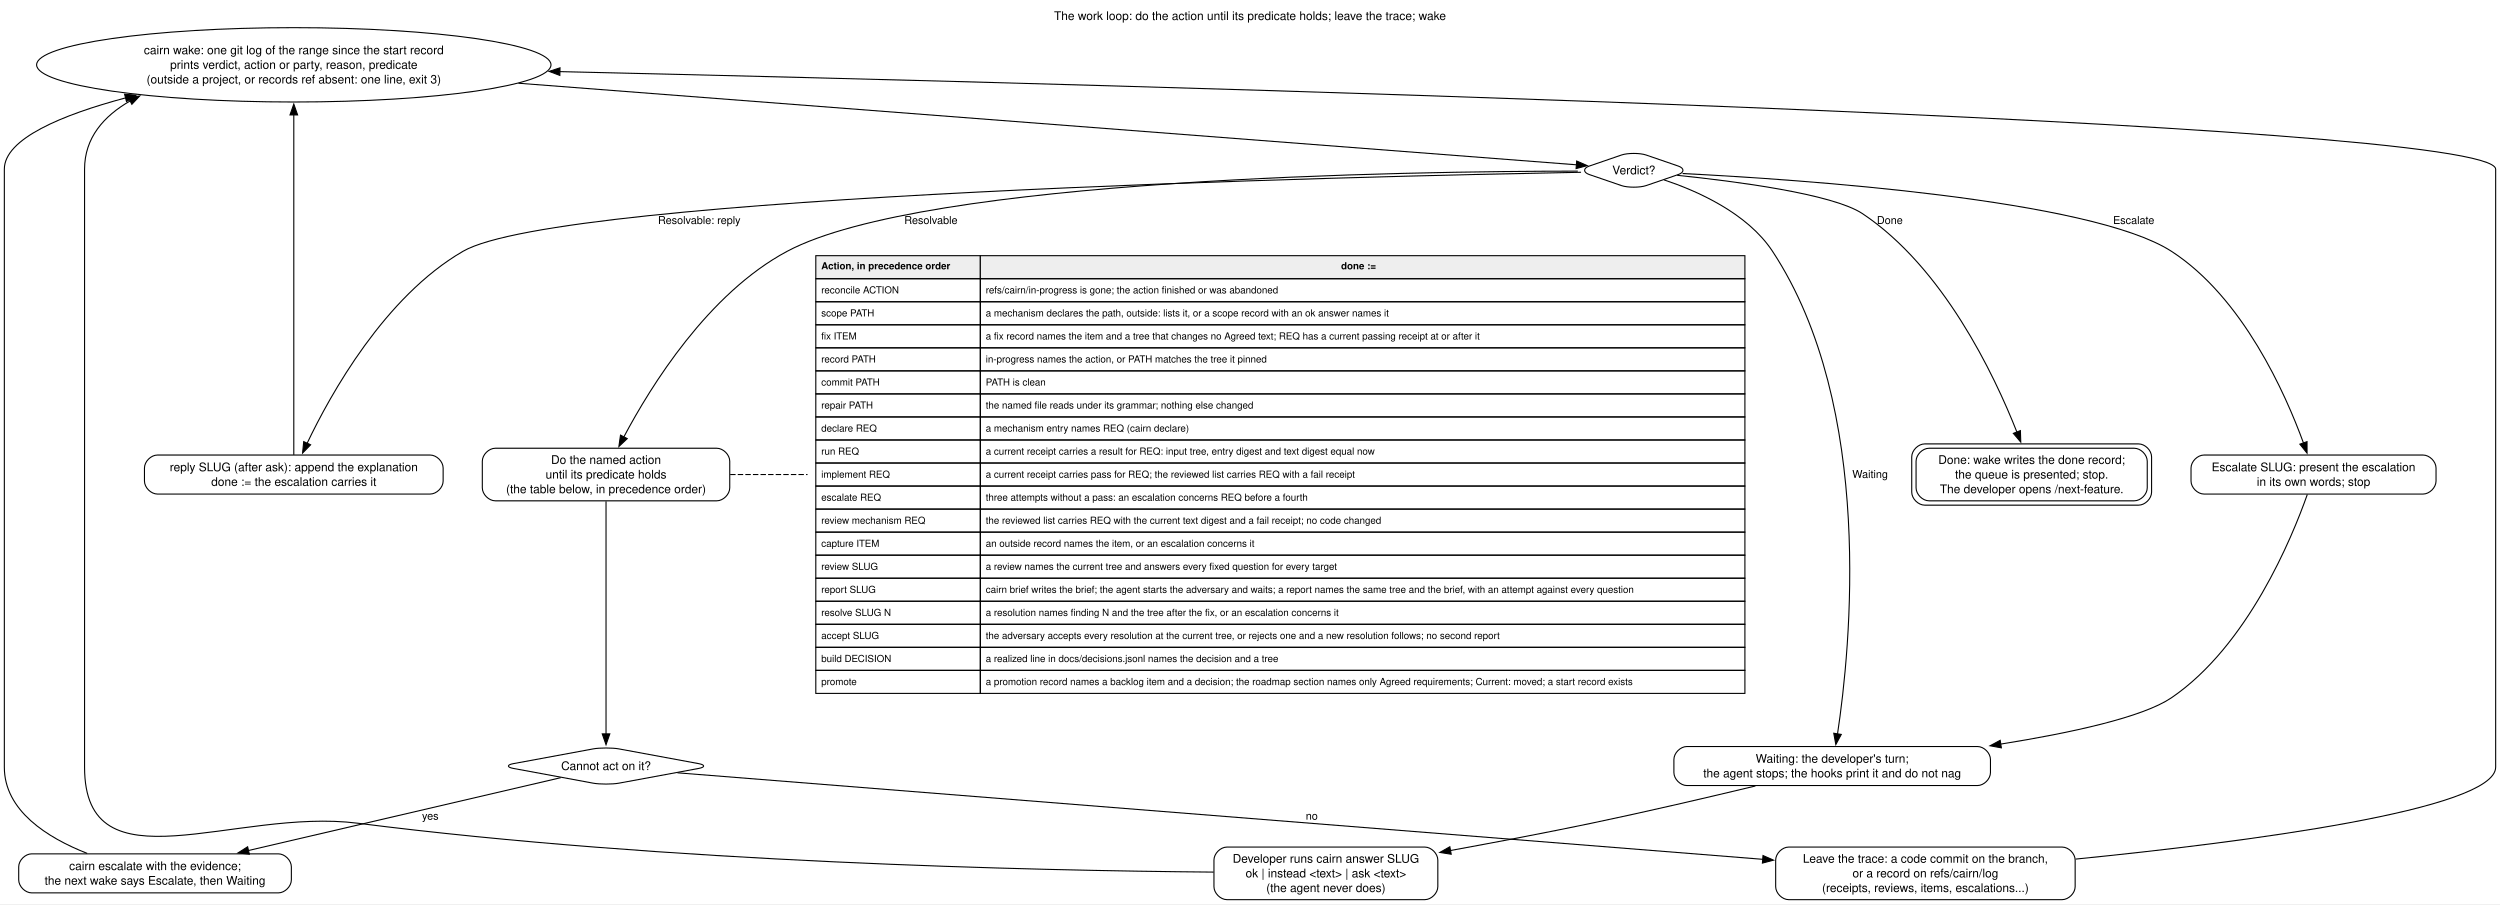
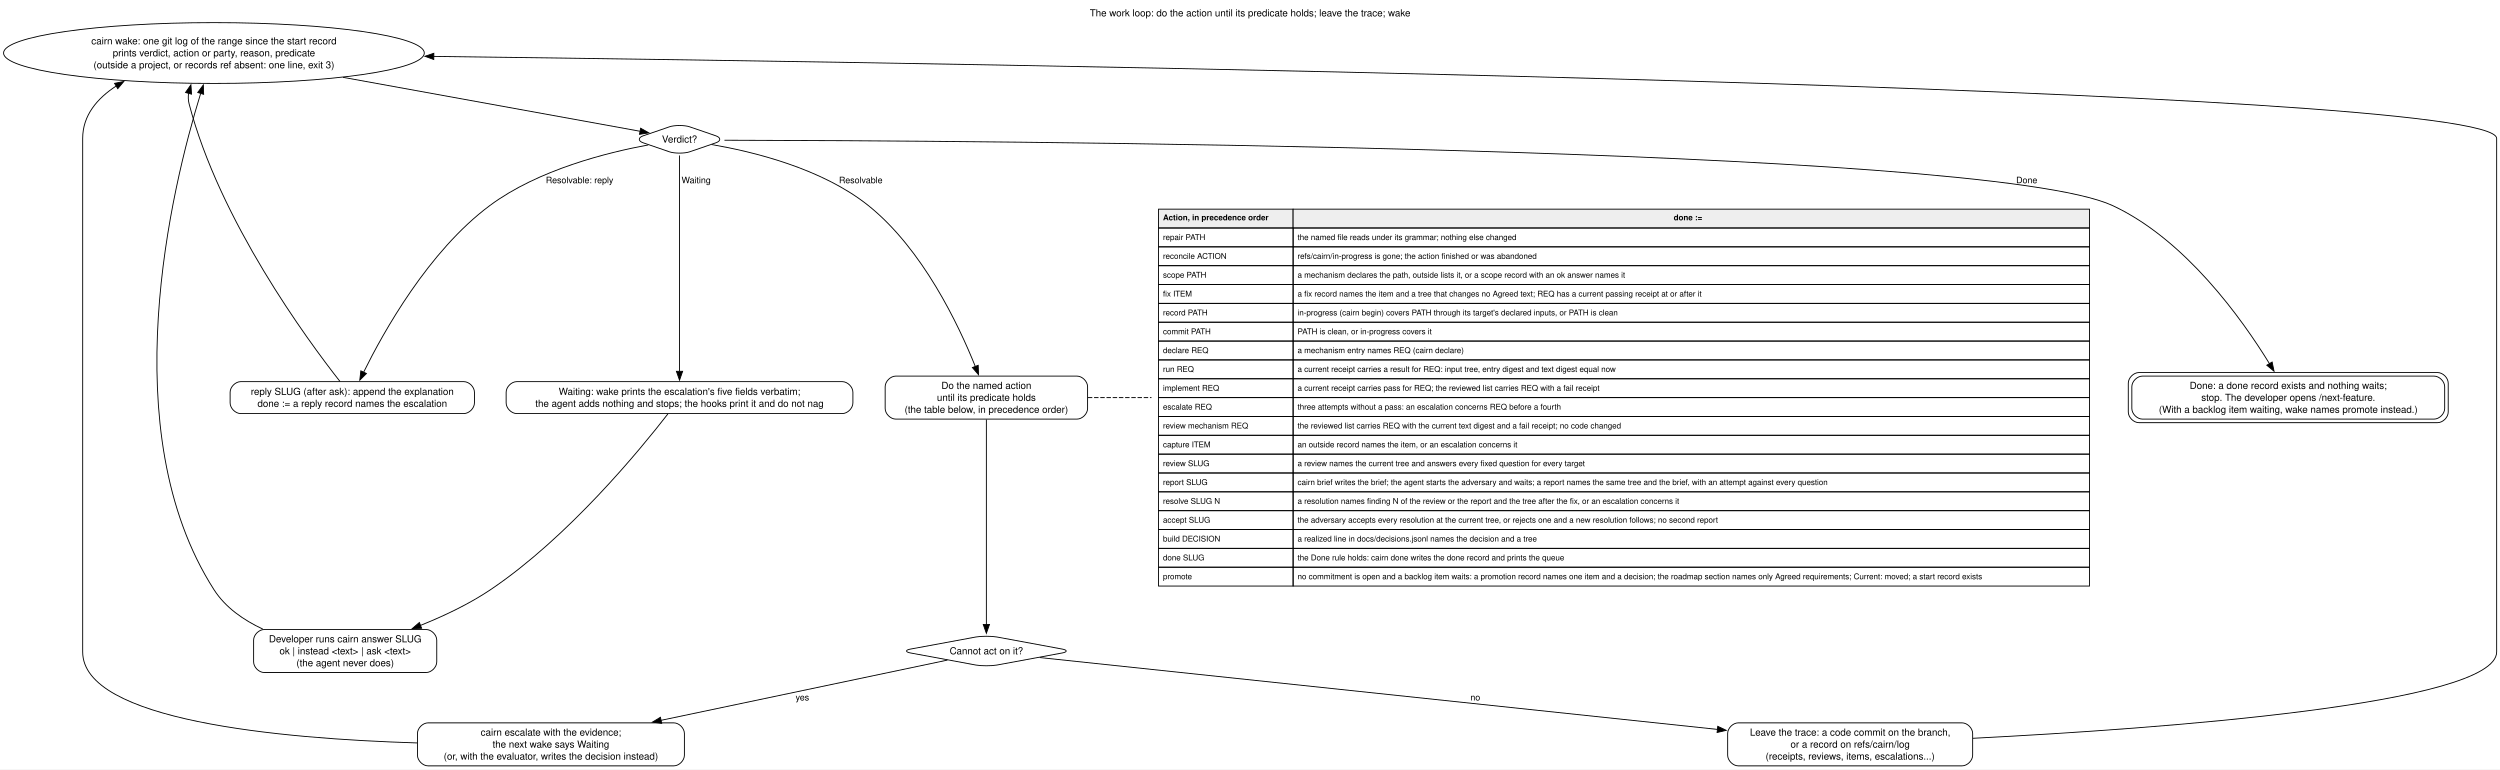
- <svg xmlns="http://www.w3.org/2000/svg" width="2306pt" height="834pt" viewBox="0.00 0.00 2306.00 834.00">
-   <g id="graph0" class="graph" transform="scale(1 1) rotate(0) translate(4 829.84)">
-     <polygon fill="white" stroke="none" points="-4,4 -4,-829.84 2302,-829.84 2302,4 -4,4" />
-     <text xml:space="preserve" text-anchor="middle" x="1149" y="-811.39" font-family="Helvetica,sans-Serif" font-size="11.00">The work loop: do the action until its predicate holds; leave the trace; wake</text>
+ <svg xmlns="http://www.w3.org/2000/svg" width="2819pt" height="868pt" viewBox="0.00 0.00 2819.00 868.00">
+   <g id="graph0" class="graph" transform="scale(1 1) rotate(0) translate(4 863.59)">
+     <polygon fill="white" stroke="none" points="-4,4 -4,-863.59 2815.23,-863.59 2815.23,4 -4,4" />
+     <text xml:space="preserve" text-anchor="middle" x="1405.62" y="-845.14" font-family="Helvetica,sans-Serif" font-size="11.00">The work loop: do the action until its predicate holds; leave the trace; wake</text>
    <g id="node1" class="node">
-       <ellipse fill="none" stroke="black" cx="267" cy="-770.04" rx="237.23" ry="34.29" />
-       <text xml:space="preserve" text-anchor="middle" x="267" y="-779.84" font-family="Helvetica,sans-Serif" font-size="11.00">cairn wake: one git log of the range since the start record</text>
-       <text xml:space="preserve" text-anchor="middle" x="267" y="-766.34" font-family="Helvetica,sans-Serif" font-size="11.00">prints verdict, action or party, reason, predicate</text>
-       <text xml:space="preserve" text-anchor="middle" x="267" y="-752.84" font-family="Helvetica,sans-Serif" font-size="11.00">(outside a project, or records ref absent: one line, exit 3)</text>
+       <ellipse fill="none" stroke="black" cx="237.23" cy="-803.79" rx="237.23" ry="34.29" />
+       <text xml:space="preserve" text-anchor="middle" x="237.23" y="-813.59" font-family="Helvetica,sans-Serif" font-size="11.00">cairn wake: one git log of the range since the start record</text>
+       <text xml:space="preserve" text-anchor="middle" x="237.23" y="-800.09" font-family="Helvetica,sans-Serif" font-size="11.00">prints verdict, action or party, reason, predicate</text>
+       <text xml:space="preserve" text-anchor="middle" x="237.23" y="-786.59" font-family="Helvetica,sans-Serif" font-size="11.00">(outside a project, or records ref absent: one line, exit 3)</text>
    </g>
    <g id="node2" class="node">
-       <path fill="none" stroke="black" d="M1491.65,-686.86C1491.65,-686.86 1461.9,-676.64 1461.9,-676.64 1456.22,-674.7 1456.22,-670.8 1461.9,-668.86 1461.9,-668.86 1491.65,-658.64 1491.65,-658.64 1497.32,-656.7 1508.68,-656.7 1514.35,-658.64 1514.35,-658.64 1544.1,-668.86 1544.1,-668.86 1549.78,-670.8 1549.78,-674.7 1544.1,-676.64 1544.1,-676.64 1514.35,-686.86 1514.35,-686.86 1508.68,-688.8 1497.32,-688.8 1491.65,-686.86" />
-       <text xml:space="preserve" text-anchor="middle" x="1503" y="-669.05" font-family="Helvetica,sans-Serif" font-size="11.00">Verdict?</text>
+       <path fill="none" stroke="black" d="M750.88,-720.61C750.88,-720.61 721.13,-710.39 721.13,-710.39 715.45,-708.45 715.45,-704.55 721.13,-702.61 721.13,-702.61 750.88,-692.39 750.88,-692.39 756.56,-690.45 767.91,-690.45 773.58,-692.39 773.58,-692.39 803.34,-702.61 803.34,-702.61 809.01,-704.55 809.01,-708.45 803.34,-710.39 803.34,-710.39 773.58,-720.61 773.58,-720.61 767.91,-722.55 756.56,-722.55 750.88,-720.61" />
+       <text xml:space="preserve" text-anchor="middle" x="762.23" y="-702.8" font-family="Helvetica,sans-Serif" font-size="11.00">Verdict?</text>
    </g>
    <g id="edge1" class="edge">
-       <path fill="none" stroke="black" d="M474.23,-753.07C766.92,-730.5 1284.27,-690.61 1450.21,-677.82" />
-       <polygon fill="black" stroke="black" points="1450.33,-681.32 1460.03,-677.06 1449.79,-674.34 1450.33,-681.32" />
+       <path fill="none" stroke="black" d="M382.78,-776.38C495.69,-755.88 644.9,-728.8 718.01,-715.53" />
+       <polygon fill="black" stroke="black" points="718.37,-719.02 727.59,-713.79 717.12,-712.13 718.37,-719.02" />
    </g>
    <g id="node3" class="node">
-       <path fill="none" stroke="black" d="M1820,-141.25C1820,-141.25 1552,-141.25 1552,-141.25 1546,-141.25 1540,-135.25 1540,-129.25 1540,-129.25 1540,-117.25 1540,-117.25 1540,-111.25 1546,-105.25 1552,-105.25 1552,-105.25 1820,-105.25 1820,-105.25 1826,-105.25 1832,-111.25 1832,-117.25 1832,-117.25 1832,-129.25 1832,-129.25 1832,-135.25 1826,-141.25 1820,-141.25" />
-       <text xml:space="preserve" text-anchor="middle" x="1686" y="-126.3" font-family="Helvetica,sans-Serif" font-size="11.00">Waiting: the developer's turn;</text>
-       <text xml:space="preserve" text-anchor="middle" x="1686" y="-112.8" font-family="Helvetica,sans-Serif" font-size="11.00">the agent stops; the hooks print it and do not nag</text>
+       <path fill="none" stroke="black" d="M945.73,-433.25C945.73,-433.25 578.73,-433.25 578.73,-433.25 572.73,-433.25 566.73,-427.25 566.73,-421.25 566.73,-421.25 566.73,-409.25 566.73,-409.25 566.73,-403.25 572.73,-397.25 578.73,-397.25 578.73,-397.25 945.73,-397.25 945.73,-397.25 951.73,-397.25 957.73,-403.25 957.73,-409.25 957.73,-409.25 957.73,-421.25 957.73,-421.25 957.73,-427.25 951.73,-433.25 945.73,-433.25" />
+       <text xml:space="preserve" text-anchor="middle" x="762.23" y="-418.3" font-family="Helvetica,sans-Serif" font-size="11.00">Waiting: wake prints the escalation's five fields verbatim;</text>
+       <text xml:space="preserve" text-anchor="middle" x="762.23" y="-404.8" font-family="Helvetica,sans-Serif" font-size="11.00">the agent adds nothing and stops; the hooks print it and do not nag</text>
    </g>
    <g id="edge2" class="edge">
-       <path fill="none" stroke="black" d="M1530.93,-663.91C1561.01,-653.9 1607.67,-633.46 1631,-598 1725.59,-454.2 1702.83,-231.55 1690.93,-152.93" />
-       <polygon fill="black" stroke="black" points="1694.39,-152.41 1689.37,-143.08 1687.47,-153.5 1694.39,-152.41" />
-       <text xml:space="preserve" text-anchor="middle" x="1720.97" y="-389" font-family="Helvetica,sans-Serif" font-size="10.00">Waiting</text>
+       <path fill="none" stroke="black" d="M762.23,-688.27C762.23,-640.24 762.23,-504.47 762.23,-444.89" />
+       <polygon fill="black" stroke="black" points="765.73,-444.9 762.23,-434.9 758.73,-444.9 765.73,-444.9" />
+       <text xml:space="preserve" text-anchor="middle" x="780.98" y="-657" font-family="Helvetica,sans-Serif" font-size="10.00">Waiting</text>
    </g>
    <g id="node5" class="node">
-       <path fill="none" stroke="black" d="M2231,-410.12C2231,-410.12 2029,-410.12 2029,-410.12 2023,-410.12 2017,-404.12 2017,-398.12 2017,-398.12 2017,-386.12 2017,-386.12 2017,-380.12 2023,-374.12 2029,-374.12 2029,-374.12 2231,-374.12 2231,-374.12 2237,-374.12 2243,-380.12 2243,-386.12 2243,-386.12 2243,-398.12 2243,-398.12 2243,-404.12 2237,-410.12 2231,-410.12" />
-       <text xml:space="preserve" text-anchor="middle" x="2130" y="-395.18" font-family="Helvetica,sans-Serif" font-size="11.00">Escalate SLUG: present the escalation</text>
-       <text xml:space="preserve" text-anchor="middle" x="2130" y="-381.68" font-family="Helvetica,sans-Serif" font-size="11.00">in its own words; stop</text>
+       <path fill="none" stroke="black" d="M518.98,-433.25C518.98,-433.25 267.48,-433.25 267.48,-433.25 261.48,-433.25 255.48,-427.25 255.48,-421.25 255.48,-421.25 255.48,-409.25 255.48,-409.25 255.48,-403.25 261.48,-397.25 267.48,-397.25 267.48,-397.25 518.98,-397.25 518.98,-397.25 524.98,-397.25 530.98,-403.25 530.98,-409.25 530.98,-409.25 530.98,-421.25 530.98,-421.25 530.98,-427.25 524.98,-433.25 518.98,-433.25" />
+       <text xml:space="preserve" text-anchor="middle" x="393.23" y="-418.3" font-family="Helvetica,sans-Serif" font-size="11.00">reply SLUG (after ask): append the explanation</text>
+       <text xml:space="preserve" text-anchor="middle" x="393.23" y="-404.8" font-family="Helvetica,sans-Serif" font-size="11.00">done := a reply record names the escalation</text>
    </g>
    <g id="edge5" class="edge">
-       <path fill="none" stroke="black" d="M1548.04,-669.77C1655.74,-664.31 1924.74,-646.1 1999,-598 2064.85,-555.35 2104.12,-466.67 2120.71,-421.26" />
-       <polygon fill="black" stroke="black" points="2124,-422.46 2124.02,-411.87 2117.39,-420.13 2124,-422.46" />
-       <text xml:space="preserve" text-anchor="middle" x="1964.13" y="-623.25" font-family="Helvetica,sans-Serif" font-size="10.00">Escalate</text>
+       <path fill="none" stroke="black" d="M726.93,-700.14C681.79,-691.85 602.94,-672.44 548.23,-631.75 479.23,-580.42 428.46,-489.41 406.01,-443.85" />
+       <polygon fill="black" stroke="black" points="409.2,-442.4 401.7,-434.92 402.9,-445.44 409.2,-442.4" />
+       <text xml:space="preserve" text-anchor="middle" x="649.54" y="-657" font-family="Helvetica,sans-Serif" font-size="10.00">Resolvable: reply</text>
    </g>
    <g id="node6" class="node">
-       <path fill="none" stroke="black" d="M392.75,-410.12C392.75,-410.12 141.25,-410.12 141.25,-410.12 135.25,-410.12 129.25,-404.12 129.25,-398.12 129.25,-398.12 129.25,-386.12 129.25,-386.12 129.25,-380.12 135.25,-374.12 141.25,-374.12 141.25,-374.12 392.75,-374.12 392.75,-374.12 398.75,-374.12 404.75,-380.12 404.75,-386.12 404.75,-386.12 404.75,-398.12 404.75,-398.12 404.75,-404.12 398.75,-410.12 392.75,-410.12" />
-       <text xml:space="preserve" text-anchor="middle" x="267" y="-395.18" font-family="Helvetica,sans-Serif" font-size="11.00">reply SLUG (after ask): append the explanation</text>
-       <text xml:space="preserve" text-anchor="middle" x="267" y="-381.68" font-family="Helvetica,sans-Serif" font-size="11.00">done := the escalation carries it</text>
+       <path fill="none" stroke="black" d="M2740.61,-439.5C2740.61,-439.5 2411.86,-439.5 2411.86,-439.5 2405.86,-439.5 2399.86,-433.5 2399.86,-427.5 2399.86,-427.5 2399.86,-403 2399.86,-403 2399.86,-397 2405.86,-391 2411.86,-391 2411.86,-391 2740.61,-391 2740.61,-391 2746.61,-391 2752.61,-397 2752.61,-403 2752.61,-403 2752.61,-427.5 2752.61,-427.5 2752.61,-433.5 2746.61,-439.5 2740.61,-439.5" />
+       <path fill="none" stroke="black" d="M2744.61,-443.5C2744.61,-443.5 2407.86,-443.5 2407.86,-443.5 2401.86,-443.5 2395.86,-437.5 2395.86,-431.5 2395.86,-431.5 2395.86,-399 2395.86,-399 2395.86,-393 2401.86,-387 2407.86,-387 2407.86,-387 2744.61,-387 2744.61,-387 2750.61,-387 2756.61,-393 2756.61,-399 2756.61,-399 2756.61,-431.5 2756.61,-431.5 2756.61,-437.5 2750.61,-443.5 2744.61,-443.5" />
+       <text xml:space="preserve" text-anchor="middle" x="2576.23" y="-425.05" font-family="Helvetica,sans-Serif" font-size="11.00">Done: a done record exists and nothing waits;</text>
+       <text xml:space="preserve" text-anchor="middle" x="2576.23" y="-411.55" font-family="Helvetica,sans-Serif" font-size="11.00">stop. The developer opens /next-feature.</text>
+       <text xml:space="preserve" text-anchor="middle" x="2576.23" y="-398.05" font-family="Helvetica,sans-Serif" font-size="11.00">(With a backlog item waiting, wake names promote instead.)</text>
    </g>
    <g id="edge7" class="edge">
-       <path fill="none" stroke="black" d="M1454.35,-670.94C1255.79,-667.28 513.03,-650.2 423,-598 350.82,-556.16 300.98,-466.45 279.26,-420.9" />
-       <polygon fill="black" stroke="black" points="282.49,-419.55 275.1,-411.95 276.15,-422.5 282.49,-419.55" />
-       <text xml:space="preserve" text-anchor="middle" x="640.98" y="-623.25" font-family="Helvetica,sans-Serif" font-size="10.00">Resolvable: reply</text>
+       <path fill="none" stroke="black" d="M812.9,-705.47C1071.07,-705.03 2233.57,-699.26 2378.23,-631.75 2460.24,-593.48 2523.99,-504.13 2555.18,-453.32" />
+       <polygon fill="black" stroke="black" points="2558.04,-455.36 2560.2,-444.99 2552.04,-451.75 2558.04,-455.36" />
+       <text xml:space="preserve" text-anchor="middle" x="2281.35" y="-657" font-family="Helvetica,sans-Serif" font-size="10.00">Done</text>
    </g>
    <g id="node7" class="node">
-       <path fill="none" stroke="black" d="M1964.62,-416.38C1964.62,-416.38 1775.38,-416.38 1775.38,-416.38 1769.38,-416.38 1763.38,-410.38 1763.38,-404.38 1763.38,-404.38 1763.38,-379.88 1763.38,-379.88 1763.38,-373.88 1769.38,-367.88 1775.38,-367.88 1775.38,-367.88 1964.62,-367.88 1964.62,-367.88 1970.62,-367.88 1976.62,-373.88 1976.62,-379.88 1976.62,-379.88 1976.62,-404.38 1976.62,-404.38 1976.62,-410.38 1970.62,-416.38 1964.62,-416.38" />
-       <path fill="none" stroke="black" d="M1968.62,-420.38C1968.62,-420.38 1771.38,-420.38 1771.38,-420.38 1765.38,-420.38 1759.38,-414.38 1759.38,-408.38 1759.38,-408.38 1759.38,-375.88 1759.38,-375.88 1759.38,-369.88 1765.38,-363.88 1771.38,-363.88 1771.38,-363.88 1968.62,-363.88 1968.62,-363.88 1974.62,-363.88 1980.62,-369.88 1980.62,-375.88 1980.62,-375.88 1980.62,-408.38 1980.62,-408.38 1980.62,-414.38 1974.62,-420.38 1968.62,-420.38" />
-       <text xml:space="preserve" text-anchor="middle" x="1870" y="-401.93" font-family="Helvetica,sans-Serif" font-size="11.00">Done: wake writes the done record;</text>
-       <text xml:space="preserve" text-anchor="middle" x="1870" y="-388.43" font-family="Helvetica,sans-Serif" font-size="11.00">the queue is presented; stop.</text>
-       <text xml:space="preserve" text-anchor="middle" x="1870" y="-374.93" font-family="Helvetica,sans-Serif" font-size="11.00">The developer opens /next-feature.</text>
+       <path fill="none" stroke="black" d="M1210.36,-439.5C1210.36,-439.5 1006.11,-439.5 1006.11,-439.5 1000.11,-439.5 994.11,-433.5 994.11,-427.5 994.11,-427.5 994.11,-403 994.11,-403 994.11,-397 1000.11,-391 1006.11,-391 1006.11,-391 1210.36,-391 1210.36,-391 1216.36,-391 1222.36,-397 1222.36,-403 1222.36,-403 1222.36,-427.5 1222.36,-427.5 1222.36,-433.5 1216.36,-439.5 1210.36,-439.5" />
+       <text xml:space="preserve" text-anchor="middle" x="1108.23" y="-425.05" font-family="Helvetica,sans-Serif" font-size="11.00">Do the named action</text>
+       <text xml:space="preserve" text-anchor="middle" x="1108.23" y="-411.55" font-family="Helvetica,sans-Serif" font-size="11.00">until its predicate holds</text>
+       <text xml:space="preserve" text-anchor="middle" x="1108.23" y="-398.05" font-family="Helvetica,sans-Serif" font-size="11.00">(the table below, in precedence order)</text>
+     </g>
+     <g id="edge8" class="edge">
+       <path fill="none" stroke="black" d="M798.62,-700.55C844.16,-692.77 922.56,-673.96 975.23,-631.75 1036.37,-582.75 1076.84,-497.54 1095.79,-450.28" />
+       <polygon fill="black" stroke="black" points="1099,-451.68 1099.38,-441.09 1092.48,-449.13 1099,-451.68" />
+       <text xml:space="preserve" text-anchor="middle" x="966.6" y="-657" font-family="Helvetica,sans-Serif" font-size="10.00">Resolvable</text>
+     </g>
+     <g id="node4" class="node">
+       <path fill="none" stroke="black" d="M476.48,-153.75C476.48,-153.75 293.98,-153.75 293.98,-153.75 287.98,-153.75 281.98,-147.75 281.98,-141.75 281.98,-141.75 281.98,-117.25 281.98,-117.25 281.98,-111.25 287.98,-105.25 293.98,-105.25 293.98,-105.25 476.48,-105.25 476.48,-105.25 482.48,-105.25 488.48,-111.25 488.48,-117.25 488.48,-117.25 488.48,-141.75 488.48,-141.75 488.48,-147.75 482.48,-153.75 476.48,-153.75" />
+       <text xml:space="preserve" text-anchor="middle" x="385.23" y="-139.3" font-family="Helvetica,sans-Serif" font-size="11.00">Developer runs cairn answer SLUG</text>
+       <text xml:space="preserve" text-anchor="middle" x="385.23" y="-125.8" font-family="Helvetica,sans-Serif" font-size="11.00">ok | instead &lt;text&gt; | ask &lt;text&gt;</text>
+       <text xml:space="preserve" text-anchor="middle" x="385.23" y="-112.3" font-family="Helvetica,sans-Serif" font-size="11.00">(the agent never does)</text>
+     </g>
+     <g id="edge3" class="edge">
+       <path fill="none" stroke="black" d="M749.11,-396.86C718.22,-356.98 636.93,-257.82 549.23,-198.75 525.07,-182.47 496.41,-168.92 469.86,-158.29" />
+       <polygon fill="black" stroke="black" points="471.42,-155.14 460.83,-154.76 468.87,-161.66 471.42,-155.14" />
+     </g>
+     <g id="edge4" class="edge">
+       <path fill="none" stroke="black" d="M292.32,-154.24C270.63,-164.33 250.12,-178.61 237.23,-198.75 122.69,-377.71 189.46,-651.78 222.29,-758.3" />
+       <polygon fill="black" stroke="black" points="218.95,-759.32 225.28,-767.82 225.62,-757.23 218.95,-759.32" />
+     </g>
+     <g id="edge6" class="edge">
+       <path fill="none" stroke="black" d="M379.35,-433.46C342.61,-480.24 243.39,-615 209.23,-746.5 208.2,-750.48 208.08,-754.5 208.62,-758.47" />
+       <polygon fill="black" stroke="black" points="205.22,-759.3 211.29,-767.99 211.96,-757.41 205.22,-759.3" />
+     </g>
+     <g id="node8" class="node">
+       <path fill="none" stroke="black" d="M1096.43,-145.32C1096.43,-145.32 1022.62,-131.68 1022.62,-131.68 1016.72,-130.59 1016.72,-128.41 1022.62,-127.32 1022.62,-127.32 1096.43,-113.68 1096.43,-113.68 1102.33,-112.59 1114.13,-112.59 1120.03,-113.68 1120.03,-113.68 1193.85,-127.32 1193.85,-127.32 1199.75,-128.41 1199.75,-130.59 1193.85,-131.68 1193.85,-131.68 1120.03,-145.32 1120.03,-145.32 1114.13,-146.41 1102.33,-146.41 1096.43,-145.32" />
+       <text xml:space="preserve" text-anchor="middle" x="1108.23" y="-125.8" font-family="Helvetica,sans-Serif" font-size="11.00">Cannot act on it?</text>
    </g>
    <g id="edge9" class="edge">
-       <path fill="none" stroke="black" d="M1543.04,-668.13C1596.21,-662.68 1686.57,-651.04 1714,-632.75 1788.18,-583.27 1835.06,-485.25 1856.44,-431.17" />
-       <polygon fill="black" stroke="black" points="1859.62,-432.65 1859.95,-422.06 1853.09,-430.13 1859.62,-432.65" />
-       <text xml:space="preserve" text-anchor="middle" x="1739.17" y="-623.25" font-family="Helvetica,sans-Serif" font-size="10.00">Done</text>
-     </g>
-     <g id="node8" class="node">
-       <path fill="none" stroke="black" d="M657.12,-416.38C657.12,-416.38 452.88,-416.38 452.88,-416.38 446.88,-416.38 440.88,-410.38 440.88,-404.38 440.88,-404.38 440.88,-379.88 440.88,-379.88 440.88,-373.88 446.88,-367.88 452.88,-367.88 452.88,-367.88 657.12,-367.88 657.12,-367.88 663.12,-367.88 669.12,-373.88 669.12,-379.88 669.12,-379.88 669.12,-404.38 669.12,-404.38 669.12,-410.38 663.12,-416.38 657.12,-416.38" />
-       <text xml:space="preserve" text-anchor="middle" x="555" y="-401.93" font-family="Helvetica,sans-Serif" font-size="11.00">Do the named action</text>
-       <text xml:space="preserve" text-anchor="middle" x="555" y="-388.43" font-family="Helvetica,sans-Serif" font-size="11.00">until its predicate holds</text>
-       <text xml:space="preserve" text-anchor="middle" x="555" y="-374.93" font-family="Helvetica,sans-Serif" font-size="11.00">(the table below, in precedence order)</text>
+       <path fill="none" stroke="black" d="M1108.23,-390.55C1108.23,-338.68 1108.23,-215.27 1108.23,-159.16" />
+       <polygon fill="black" stroke="black" points="1111.73,-159.46 1108.23,-149.46 1104.73,-159.46 1111.73,-159.46" />
+     </g>
+     <g id="node11" class="node">
+       <polygon fill="#eeeeee" stroke="none" points="1302.36,-606.5 1302.36,-627.75 1454.11,-627.75 1454.11,-606.5 1302.36,-606.5" />
+       <polygon fill="none" stroke="black" points="1302.36,-606.5 1302.36,-627.75 1454.11,-627.75 1454.11,-606.5 1302.36,-606.5" />
+       <text xml:space="preserve" text-anchor="start" x="1307.36" y="-615.2" font-family="Helvetica,sans-Serif" font-weight="bold" font-size="9.00">Action, in precedence order</text>
+       <polygon fill="#eeeeee" stroke="none" points="1454.11,-606.5 1454.11,-627.75 2352.11,-627.75 2352.11,-606.5 1454.11,-606.5" />
+       <polygon fill="none" stroke="black" points="1454.11,-606.5 1454.11,-627.75 2352.11,-627.75 2352.11,-606.5 1454.11,-606.5" />
+       <text xml:space="preserve" text-anchor="start" x="1883.23" y="-615.2" font-family="Helvetica,sans-Serif" font-weight="bold" font-size="9.00">done :=</text>
+       <polygon fill="none" stroke="black" points="1302.36,-585.25 1302.36,-606.5 1454.11,-606.5 1454.11,-585.25 1302.36,-585.25" />
+       <text xml:space="preserve" text-anchor="start" x="1307.36" y="-592.95" font-family="Helvetica,sans-Serif" font-size="9.00">repair PATH</text>
+       <polygon fill="none" stroke="black" points="1454.11,-585.25 1454.11,-606.5 2352.11,-606.5 2352.11,-585.25 1454.11,-585.25" />
+       <text xml:space="preserve" text-anchor="start" x="1459.11" y="-592.95" font-family="Helvetica,sans-Serif" font-size="9.00">the named file reads under its grammar; nothing else changed</text>
+       <polygon fill="none" stroke="black" points="1302.36,-564 1302.36,-585.25 1454.11,-585.25 1454.11,-564 1302.36,-564" />
+       <text xml:space="preserve" text-anchor="start" x="1307.36" y="-571.7" font-family="Helvetica,sans-Serif" font-size="9.00">reconcile ACTION</text>
+       <polygon fill="none" stroke="black" points="1454.11,-564 1454.11,-585.25 2352.11,-585.25 2352.11,-564 1454.11,-564" />
+       <text xml:space="preserve" text-anchor="start" x="1459.11" y="-571.7" font-family="Helvetica,sans-Serif" font-size="9.00">refs/cairn/in-progress is gone; the action finished or was abandoned</text>
+       <polygon fill="none" stroke="black" points="1302.36,-542.75 1302.36,-564 1454.11,-564 1454.11,-542.75 1302.36,-542.75" />
+       <text xml:space="preserve" text-anchor="start" x="1307.36" y="-550.45" font-family="Helvetica,sans-Serif" font-size="9.00">scope PATH</text>
+       <polygon fill="none" stroke="black" points="1454.11,-542.75 1454.11,-564 2352.11,-564 2352.11,-542.75 1454.11,-542.75" />
+       <text xml:space="preserve" text-anchor="start" x="1459.11" y="-550.45" font-family="Helvetica,sans-Serif" font-size="9.00">a mechanism declares the path, outside lists it, or a scope record with an ok answer names it</text>
+       <polygon fill="none" stroke="black" points="1302.36,-521.5 1302.36,-542.75 1454.11,-542.75 1454.11,-521.5 1302.36,-521.5" />
+       <text xml:space="preserve" text-anchor="start" x="1307.36" y="-529.2" font-family="Helvetica,sans-Serif" font-size="9.00">fix ITEM</text>
+       <polygon fill="none" stroke="black" points="1454.11,-521.5 1454.11,-542.75 2352.11,-542.75 2352.11,-521.5 1454.11,-521.5" />
+       <text xml:space="preserve" text-anchor="start" x="1459.11" y="-529.2" font-family="Helvetica,sans-Serif" font-size="9.00">a fix record names the item and a tree that changes no Agreed text; REQ has a current passing receipt at or after it</text>
+       <polygon fill="none" stroke="black" points="1302.36,-500.25 1302.36,-521.5 1454.11,-521.5 1454.11,-500.25 1302.36,-500.25" />
+       <text xml:space="preserve" text-anchor="start" x="1307.36" y="-507.95" font-family="Helvetica,sans-Serif" font-size="9.00">record PATH</text>
+       <polygon fill="none" stroke="black" points="1454.11,-500.25 1454.11,-521.5 2352.11,-521.5 2352.11,-500.25 1454.11,-500.25" />
+       <text xml:space="preserve" text-anchor="start" x="1459.11" y="-507.95" font-family="Helvetica,sans-Serif" font-size="9.00">in-progress (cairn begin) covers PATH through its target's declared inputs, or PATH is clean</text>
+       <polygon fill="none" stroke="black" points="1302.36,-479 1302.36,-500.25 1454.11,-500.25 1454.11,-479 1302.36,-479" />
+       <text xml:space="preserve" text-anchor="start" x="1307.36" y="-486.7" font-family="Helvetica,sans-Serif" font-size="9.00">commit PATH</text>
+       <polygon fill="none" stroke="black" points="1454.11,-479 1454.11,-500.25 2352.11,-500.25 2352.11,-479 1454.11,-479" />
+       <text xml:space="preserve" text-anchor="start" x="1459.11" y="-486.7" font-family="Helvetica,sans-Serif" font-size="9.00">PATH is clean, or in-progress covers it</text>
+       <polygon fill="none" stroke="black" points="1302.36,-457.75 1302.36,-479 1454.11,-479 1454.11,-457.75 1302.36,-457.75" />
+       <text xml:space="preserve" text-anchor="start" x="1307.36" y="-465.45" font-family="Helvetica,sans-Serif" font-size="9.00">declare REQ</text>
+       <polygon fill="none" stroke="black" points="1454.11,-457.75 1454.11,-479 2352.11,-479 2352.11,-457.75 1454.11,-457.75" />
+       <text xml:space="preserve" text-anchor="start" x="1459.11" y="-465.45" font-family="Helvetica,sans-Serif" font-size="9.00">a mechanism entry names REQ (cairn declare)</text>
+       <polygon fill="none" stroke="black" points="1302.36,-436.5 1302.36,-457.75 1454.11,-457.75 1454.11,-436.5 1302.36,-436.5" />
+       <text xml:space="preserve" text-anchor="start" x="1307.36" y="-444.2" font-family="Helvetica,sans-Serif" font-size="9.00">run REQ</text>
+       <polygon fill="none" stroke="black" points="1454.11,-436.5 1454.11,-457.75 2352.11,-457.75 2352.11,-436.5 1454.11,-436.5" />
+       <text xml:space="preserve" text-anchor="start" x="1459.11" y="-444.2" font-family="Helvetica,sans-Serif" font-size="9.00">a current receipt carries a result for REQ: input tree, entry digest and text digest equal now</text>
+       <polygon fill="none" stroke="black" points="1302.36,-415.25 1302.36,-436.5 1454.11,-436.5 1454.11,-415.25 1302.36,-415.25" />
+       <text xml:space="preserve" text-anchor="start" x="1307.36" y="-422.95" font-family="Helvetica,sans-Serif" font-size="9.00">implement REQ</text>
+       <polygon fill="none" stroke="black" points="1454.11,-415.25 1454.11,-436.5 2352.11,-436.5 2352.11,-415.25 1454.11,-415.25" />
+       <text xml:space="preserve" text-anchor="start" x="1459.11" y="-422.95" font-family="Helvetica,sans-Serif" font-size="9.00">a current receipt carries pass for REQ; the reviewed list carries REQ with a fail receipt</text>
+       <polygon fill="none" stroke="black" points="1302.36,-394 1302.36,-415.25 1454.11,-415.25 1454.11,-394 1302.36,-394" />
+       <text xml:space="preserve" text-anchor="start" x="1307.36" y="-401.7" font-family="Helvetica,sans-Serif" font-size="9.00">escalate REQ</text>
+       <polygon fill="none" stroke="black" points="1454.11,-394 1454.11,-415.25 2352.11,-415.25 2352.11,-394 1454.11,-394" />
+       <text xml:space="preserve" text-anchor="start" x="1459.11" y="-401.7" font-family="Helvetica,sans-Serif" font-size="9.00">three attempts without a pass: an escalation concerns REQ before a fourth</text>
+       <polygon fill="none" stroke="black" points="1302.36,-372.75 1302.36,-394 1454.11,-394 1454.11,-372.75 1302.36,-372.75" />
+       <text xml:space="preserve" text-anchor="start" x="1307.36" y="-380.45" font-family="Helvetica,sans-Serif" font-size="9.00">review mechanism REQ</text>
+       <polygon fill="none" stroke="black" points="1454.11,-372.75 1454.11,-394 2352.11,-394 2352.11,-372.75 1454.11,-372.75" />
+       <text xml:space="preserve" text-anchor="start" x="1459.11" y="-380.45" font-family="Helvetica,sans-Serif" font-size="9.00">the reviewed list carries REQ with the current text digest and a fail receipt; no code changed</text>
+       <polygon fill="none" stroke="black" points="1302.36,-351.5 1302.36,-372.75 1454.11,-372.75 1454.11,-351.5 1302.36,-351.5" />
+       <text xml:space="preserve" text-anchor="start" x="1307.36" y="-359.2" font-family="Helvetica,sans-Serif" font-size="9.00">capture ITEM</text>
+       <polygon fill="none" stroke="black" points="1454.11,-351.5 1454.11,-372.75 2352.11,-372.75 2352.11,-351.5 1454.11,-351.5" />
+       <text xml:space="preserve" text-anchor="start" x="1459.11" y="-359.2" font-family="Helvetica,sans-Serif" font-size="9.00">an outside record names the item, or an escalation concerns it</text>
+       <polygon fill="none" stroke="black" points="1302.36,-330.25 1302.36,-351.5 1454.11,-351.5 1454.11,-330.25 1302.36,-330.25" />
+       <text xml:space="preserve" text-anchor="start" x="1307.36" y="-337.95" font-family="Helvetica,sans-Serif" font-size="9.00">review SLUG</text>
+       <polygon fill="none" stroke="black" points="1454.11,-330.25 1454.11,-351.5 2352.11,-351.5 2352.11,-330.25 1454.11,-330.25" />
+       <text xml:space="preserve" text-anchor="start" x="1459.11" y="-337.95" font-family="Helvetica,sans-Serif" font-size="9.00">a review names the current tree and answers every fixed question for every target</text>
+       <polygon fill="none" stroke="black" points="1302.36,-309 1302.36,-330.25 1454.11,-330.25 1454.11,-309 1302.36,-309" />
+       <text xml:space="preserve" text-anchor="start" x="1307.36" y="-316.7" font-family="Helvetica,sans-Serif" font-size="9.00">report SLUG</text>
+       <polygon fill="none" stroke="black" points="1454.11,-309 1454.11,-330.25 2352.11,-330.25 2352.11,-309 1454.11,-309" />
+       <text xml:space="preserve" text-anchor="start" x="1459.11" y="-316.7" font-family="Helvetica,sans-Serif" font-size="9.00">cairn brief writes the brief; the agent starts the adversary and waits; a report names the same tree and the brief, with an attempt against every question</text>
+       <polygon fill="none" stroke="black" points="1302.36,-287.75 1302.36,-309 1454.11,-309 1454.11,-287.75 1302.36,-287.75" />
+       <text xml:space="preserve" text-anchor="start" x="1307.36" y="-295.45" font-family="Helvetica,sans-Serif" font-size="9.00">resolve SLUG N</text>
+       <polygon fill="none" stroke="black" points="1454.11,-287.75 1454.11,-309 2352.11,-309 2352.11,-287.75 1454.11,-287.75" />
+       <text xml:space="preserve" text-anchor="start" x="1459.11" y="-295.45" font-family="Helvetica,sans-Serif" font-size="9.00">a resolution names finding N of the review or the report and the tree after the fix, or an escalation concerns it</text>
+       <polygon fill="none" stroke="black" points="1302.36,-266.5 1302.36,-287.75 1454.11,-287.75 1454.11,-266.5 1302.36,-266.5" />
+       <text xml:space="preserve" text-anchor="start" x="1307.36" y="-274.2" font-family="Helvetica,sans-Serif" font-size="9.00">accept SLUG</text>
+       <polygon fill="none" stroke="black" points="1454.11,-266.5 1454.11,-287.75 2352.11,-287.75 2352.11,-266.5 1454.11,-266.5" />
+       <text xml:space="preserve" text-anchor="start" x="1459.11" y="-274.2" font-family="Helvetica,sans-Serif" font-size="9.00">the adversary accepts every resolution at the current tree, or rejects one and a new resolution follows; no second report</text>
+       <polygon fill="none" stroke="black" points="1302.36,-245.25 1302.36,-266.5 1454.11,-266.5 1454.11,-245.25 1302.36,-245.25" />
+       <text xml:space="preserve" text-anchor="start" x="1307.36" y="-252.95" font-family="Helvetica,sans-Serif" font-size="9.00">build DECISION</text>
+       <polygon fill="none" stroke="black" points="1454.11,-245.25 1454.11,-266.5 2352.11,-266.5 2352.11,-245.25 1454.11,-245.25" />
+       <text xml:space="preserve" text-anchor="start" x="1459.11" y="-252.95" font-family="Helvetica,sans-Serif" font-size="9.00">a realized line in docs/decisions.jsonl names the decision and a tree</text>
+       <polygon fill="none" stroke="black" points="1302.36,-224 1302.36,-245.25 1454.11,-245.25 1454.11,-224 1302.36,-224" />
+       <text xml:space="preserve" text-anchor="start" x="1307.36" y="-231.7" font-family="Helvetica,sans-Serif" font-size="9.00">done SLUG</text>
+       <polygon fill="none" stroke="black" points="1454.11,-224 1454.11,-245.25 2352.11,-245.25 2352.11,-224 1454.11,-224" />
+       <text xml:space="preserve" text-anchor="start" x="1459.11" y="-231.7" font-family="Helvetica,sans-Serif" font-size="9.00">the Done rule holds: cairn done writes the done record and prints the queue</text>
+       <polygon fill="none" stroke="black" points="1302.36,-202.75 1302.36,-224 1454.11,-224 1454.11,-202.75 1302.36,-202.75" />
+       <text xml:space="preserve" text-anchor="start" x="1307.36" y="-210.45" font-family="Helvetica,sans-Serif" font-size="9.00">promote</text>
+       <polygon fill="none" stroke="black" points="1454.11,-202.75 1454.11,-224 2352.11,-224 2352.11,-202.75 1454.11,-202.75" />
+       <text xml:space="preserve" text-anchor="start" x="1459.11" y="-210.45" font-family="Helvetica,sans-Serif" font-size="9.00">no commitment is open and a backlog item waits: a promotion record names one item and a decision; the roadmap section names only Agreed requirements; Current: moved; a start record exists</text>
+     </g>
+     <g id="edge14" class="edge">
+       <path fill="none" stroke="black" stroke-dasharray="5,2" d="M1222.68,-415.25C1246.59,-415.25 1270.51,-415.25 1294.42,-415.25" />
+     </g>
+     <g id="node9" class="node">
+       <path fill="none" stroke="black" d="M755.73,-48.5C755.73,-48.5 478.73,-48.5 478.73,-48.5 472.73,-48.5 466.73,-42.5 466.73,-36.5 466.73,-36.5 466.73,-12 466.73,-12 466.73,-6 472.73,0 478.73,0 478.73,0 755.73,0 755.73,0 761.73,0 767.73,-6 767.73,-12 767.73,-12 767.73,-36.5 767.73,-36.5 767.73,-42.5 761.73,-48.5 755.73,-48.5" />
+       <text xml:space="preserve" text-anchor="middle" x="617.23" y="-34.05" font-family="Helvetica,sans-Serif" font-size="11.00">cairn escalate with the evidence;</text>
+       <text xml:space="preserve" text-anchor="middle" x="617.23" y="-20.55" font-family="Helvetica,sans-Serif" font-size="11.00">the next wake says Waiting</text>
+       <text xml:space="preserve" text-anchor="middle" x="617.23" y="-7.05" font-family="Helvetica,sans-Serif" font-size="11.00">(or, with the evaluator, writes the decision instead)</text>
+     </g>
+     <g id="edge11" class="edge">
+       <path fill="none" stroke="black" d="M1064.23,-119.25C992.22,-104.1 846.68,-73.5 741.19,-51.32" />
+       <polygon fill="black" stroke="black" points="742.13,-47.94 731.62,-49.3 740.69,-54.79 742.13,-47.94" />
+       <text xml:space="preserve" text-anchor="middle" x="900.76" y="-73.75" font-family="Helvetica,sans-Serif" font-size="10.00">yes</text>
+     </g>
+     <g id="node10" class="node">
+       <path fill="none" stroke="black" d="M2208.36,-48.5C2208.36,-48.5 1956.11,-48.5 1956.11,-48.5 1950.11,-48.5 1944.11,-42.5 1944.11,-36.5 1944.11,-36.5 1944.11,-12 1944.11,-12 1944.11,-6 1950.11,0 1956.11,0 1956.11,0 2208.36,0 2208.36,0 2214.36,0 2220.36,-6 2220.36,-12 2220.36,-12 2220.36,-36.5 2220.36,-36.5 2220.36,-42.5 2214.36,-48.5 2208.36,-48.5" />
+       <text xml:space="preserve" text-anchor="middle" x="2082.23" y="-34.05" font-family="Helvetica,sans-Serif" font-size="11.00">Leave the trace: a code commit on the branch,</text>
+       <text xml:space="preserve" text-anchor="middle" x="2082.23" y="-20.55" font-family="Helvetica,sans-Serif" font-size="11.00">or a record on refs/cairn/log</text>
+       <text xml:space="preserve" text-anchor="middle" x="2082.23" y="-7.05" font-family="Helvetica,sans-Serif" font-size="11.00">(receipts, reviews, items, escalations...)</text>
    </g>
    <g id="edge10" class="edge">
-       <path fill="none" stroke="black" d="M1451.38,-671.99C1298.18,-671.91 848.89,-665.77 722,-598 649.37,-559.21 596.51,-474.15 571.39,-426.74" />
-       <polygon fill="black" stroke="black" points="574.57,-425.27 566.87,-418 568.36,-428.49 574.57,-425.27" />
-       <text xml:space="preserve" text-anchor="middle" x="854.66" y="-623.25" font-family="Helvetica,sans-Serif" font-size="10.00">Resolvable</text>
-     </g>
-     <g id="node4" class="node">
-       <path fill="none" stroke="black" d="M1310.25,-48.5C1310.25,-48.5 1127.75,-48.5 1127.75,-48.5 1121.75,-48.5 1115.75,-42.5 1115.75,-36.5 1115.75,-36.5 1115.75,-12 1115.75,-12 1115.75,-6 1121.75,0 1127.75,0 1127.75,0 1310.25,0 1310.25,0 1316.25,0 1322.25,-6 1322.25,-12 1322.25,-12 1322.25,-36.5 1322.25,-36.5 1322.25,-42.5 1316.25,-48.5 1310.25,-48.5" />
-       <text xml:space="preserve" text-anchor="middle" x="1219" y="-34.05" font-family="Helvetica,sans-Serif" font-size="11.00">Developer runs cairn answer SLUG</text>
-       <text xml:space="preserve" text-anchor="middle" x="1219" y="-20.55" font-family="Helvetica,sans-Serif" font-size="11.00">ok | instead &lt;text&gt; | ask &lt;text&gt;</text>
-       <text xml:space="preserve" text-anchor="middle" x="1219" y="-7.05" font-family="Helvetica,sans-Serif" font-size="11.00">(the agent never does)</text>
-     </g>
-     <g id="edge3" class="edge">
-       <path fill="none" stroke="black" d="M1615.2,-104.86C1571.69,-94.4 1514.75,-81.1 1464,-70.5 1421.63,-61.65 1374.94,-52.81 1333.79,-45.32" />
-       <polygon fill="black" stroke="black" points="1334.58,-41.9 1324.11,-43.56 1333.33,-48.79 1334.58,-41.9" />
-     </g>
-     <g id="edge4" class="edge">
-       <path fill="none" stroke="black" d="M1115.42,-25.41C948.54,-26.8 610.11,-34.34 326,-70.5 212.58,-84.93 74,-7.91 74,-122.25 74,-673.75 74,-673.75 74,-673.75 74,-702.62 91.57,-722.74 116.11,-736.77" />
-       <polygon fill="black" stroke="black" points="114.4,-739.82 124.89,-741.34 117.63,-733.61 114.4,-739.82" />
-     </g>
-     <g id="edge6" class="edge">
-       <path fill="none" stroke="black" d="M2124.27,-373.74C2110.08,-333.59 2069.27,-234.19 1999,-186.25 1972.56,-168.21 1906.21,-153.82 1841.36,-143.47" />
-       <polygon fill="black" stroke="black" points="1842.05,-140.03 1831.63,-141.94 1840.97,-146.95 1842.05,-140.03" />
-     </g>
-     <g id="edge8" class="edge">
-       <path fill="none" stroke="black" d="M267,-410.28C267,-465.61 267,-640.57 267,-723.98" />
-       <polygon fill="black" stroke="black" points="263.5,-723.84 267,-733.84 270.5,-723.84 263.5,-723.84" />
-     </g>
-     <g id="node9" class="node">
-       <path fill="none" stroke="black" d="M543.2,-139.07C543.2,-139.07 469.38,-125.43 469.38,-125.43 463.48,-124.34 463.48,-122.16 469.38,-121.07 469.38,-121.07 543.2,-107.43 543.2,-107.43 549.1,-106.34 560.9,-106.34 566.8,-107.43 566.8,-107.43 640.62,-121.07 640.62,-121.07 646.52,-122.16 646.52,-124.34 640.62,-125.43 640.62,-125.43 566.8,-139.07 566.8,-139.07 560.9,-140.16 549.1,-140.16 543.2,-139.07" />
-       <text xml:space="preserve" text-anchor="middle" x="555" y="-119.55" font-family="Helvetica,sans-Serif" font-size="11.00">Cannot act on it?</text>
-     </g>
-     <g id="edge11" class="edge">
-       <path fill="none" stroke="black" d="M555,-367.44C555,-318.33 555,-205.56 555,-152.65" />
-       <polygon fill="black" stroke="black" points="558.5,-152.94 555,-142.94 551.5,-152.94 558.5,-152.94" />
-     </g>
-     <g id="node12" class="node">
-       <polygon fill="#eeeeee" stroke="none" points="748.5,-572.75 748.5,-594 900.25,-594 900.25,-572.75 748.5,-572.75" />
-       <polygon fill="none" stroke="black" points="748.5,-572.75 748.5,-594 900.25,-594 900.25,-572.75 748.5,-572.75" />
-       <text xml:space="preserve" text-anchor="start" x="753.5" y="-581.45" font-family="Helvetica,sans-Serif" font-weight="bold" font-size="9.00">Action, in precedence order</text>
-       <polygon fill="#eeeeee" stroke="none" points="900.25,-572.75 900.25,-594 1605.5,-594 1605.5,-572.75 900.25,-572.75" />
-       <polygon fill="none" stroke="black" points="900.25,-572.75 900.25,-594 1605.5,-594 1605.5,-572.75 900.25,-572.75" />
-       <text xml:space="preserve" text-anchor="start" x="1233" y="-581.45" font-family="Helvetica,sans-Serif" font-weight="bold" font-size="9.00">done :=</text>
-       <polygon fill="none" stroke="black" points="748.5,-551.5 748.5,-572.75 900.25,-572.75 900.25,-551.5 748.5,-551.5" />
-       <text xml:space="preserve" text-anchor="start" x="753.5" y="-559.2" font-family="Helvetica,sans-Serif" font-size="9.00">reconcile ACTION</text>
-       <polygon fill="none" stroke="black" points="900.25,-551.5 900.25,-572.75 1605.5,-572.75 1605.5,-551.5 900.25,-551.5" />
-       <text xml:space="preserve" text-anchor="start" x="905.25" y="-559.2" font-family="Helvetica,sans-Serif" font-size="9.00">refs/cairn/in-progress is gone; the action finished or was abandoned</text>
-       <polygon fill="none" stroke="black" points="748.5,-530.25 748.5,-551.5 900.25,-551.5 900.25,-530.25 748.5,-530.25" />
-       <text xml:space="preserve" text-anchor="start" x="753.5" y="-537.95" font-family="Helvetica,sans-Serif" font-size="9.00">scope PATH</text>
-       <polygon fill="none" stroke="black" points="900.25,-530.25 900.25,-551.5 1605.5,-551.5 1605.5,-530.25 900.25,-530.25" />
-       <text xml:space="preserve" text-anchor="start" x="905.25" y="-537.95" font-family="Helvetica,sans-Serif" font-size="9.00">a mechanism declares the path, outside: lists it, or a scope record with an ok answer names it</text>
-       <polygon fill="none" stroke="black" points="748.5,-509 748.5,-530.25 900.25,-530.25 900.25,-509 748.5,-509" />
-       <text xml:space="preserve" text-anchor="start" x="753.5" y="-516.7" font-family="Helvetica,sans-Serif" font-size="9.00">fix ITEM</text>
-       <polygon fill="none" stroke="black" points="900.25,-509 900.25,-530.25 1605.5,-530.25 1605.5,-509 900.25,-509" />
-       <text xml:space="preserve" text-anchor="start" x="905.25" y="-516.7" font-family="Helvetica,sans-Serif" font-size="9.00">a fix record names the item and a tree that changes no Agreed text; REQ has a current passing receipt at or after it</text>
-       <polygon fill="none" stroke="black" points="748.5,-487.75 748.5,-509 900.25,-509 900.25,-487.75 748.5,-487.75" />
-       <text xml:space="preserve" text-anchor="start" x="753.5" y="-495.45" font-family="Helvetica,sans-Serif" font-size="9.00">record PATH</text>
-       <polygon fill="none" stroke="black" points="900.25,-487.75 900.25,-509 1605.5,-509 1605.5,-487.75 900.25,-487.75" />
-       <text xml:space="preserve" text-anchor="start" x="905.25" y="-495.45" font-family="Helvetica,sans-Serif" font-size="9.00">in-progress names the action, or PATH matches the tree it pinned</text>
-       <polygon fill="none" stroke="black" points="748.5,-466.5 748.5,-487.75 900.25,-487.75 900.25,-466.5 748.5,-466.5" />
-       <text xml:space="preserve" text-anchor="start" x="753.5" y="-474.2" font-family="Helvetica,sans-Serif" font-size="9.00">commit PATH</text>
-       <polygon fill="none" stroke="black" points="900.25,-466.5 900.25,-487.75 1605.5,-487.75 1605.5,-466.5 900.25,-466.5" />
-       <text xml:space="preserve" text-anchor="start" x="905.25" y="-474.2" font-family="Helvetica,sans-Serif" font-size="9.00">PATH is clean</text>
-       <polygon fill="none" stroke="black" points="748.5,-445.25 748.5,-466.5 900.25,-466.5 900.25,-445.25 748.5,-445.25" />
-       <text xml:space="preserve" text-anchor="start" x="753.5" y="-452.95" font-family="Helvetica,sans-Serif" font-size="9.00">repair PATH</text>
-       <polygon fill="none" stroke="black" points="900.25,-445.25 900.25,-466.5 1605.5,-466.5 1605.5,-445.25 900.25,-445.25" />
-       <text xml:space="preserve" text-anchor="start" x="905.25" y="-452.95" font-family="Helvetica,sans-Serif" font-size="9.00">the named file reads under its grammar; nothing else changed</text>
-       <polygon fill="none" stroke="black" points="748.5,-424 748.5,-445.25 900.25,-445.25 900.25,-424 748.5,-424" />
-       <text xml:space="preserve" text-anchor="start" x="753.5" y="-431.7" font-family="Helvetica,sans-Serif" font-size="9.00">declare REQ</text>
-       <polygon fill="none" stroke="black" points="900.25,-424 900.25,-445.25 1605.5,-445.25 1605.5,-424 900.25,-424" />
-       <text xml:space="preserve" text-anchor="start" x="905.25" y="-431.7" font-family="Helvetica,sans-Serif" font-size="9.00">a mechanism entry names REQ (cairn declare)</text>
-       <polygon fill="none" stroke="black" points="748.5,-402.75 748.5,-424 900.25,-424 900.25,-402.75 748.5,-402.75" />
-       <text xml:space="preserve" text-anchor="start" x="753.5" y="-410.45" font-family="Helvetica,sans-Serif" font-size="9.00">run REQ</text>
-       <polygon fill="none" stroke="black" points="900.25,-402.75 900.25,-424 1605.5,-424 1605.5,-402.75 900.25,-402.75" />
-       <text xml:space="preserve" text-anchor="start" x="905.25" y="-410.45" font-family="Helvetica,sans-Serif" font-size="9.00">a current receipt carries a result for REQ: input tree, entry digest and text digest equal now</text>
-       <polygon fill="none" stroke="black" points="748.5,-381.5 748.5,-402.75 900.25,-402.75 900.25,-381.5 748.5,-381.5" />
-       <text xml:space="preserve" text-anchor="start" x="753.5" y="-389.2" font-family="Helvetica,sans-Serif" font-size="9.00">implement REQ</text>
-       <polygon fill="none" stroke="black" points="900.25,-381.5 900.25,-402.75 1605.5,-402.75 1605.5,-381.5 900.25,-381.5" />
-       <text xml:space="preserve" text-anchor="start" x="905.25" y="-389.2" font-family="Helvetica,sans-Serif" font-size="9.00">a current receipt carries pass for REQ; the reviewed list carries REQ with a fail receipt</text>
-       <polygon fill="none" stroke="black" points="748.5,-360.25 748.5,-381.5 900.25,-381.5 900.25,-360.25 748.5,-360.25" />
-       <text xml:space="preserve" text-anchor="start" x="753.5" y="-367.95" font-family="Helvetica,sans-Serif" font-size="9.00">escalate REQ</text>
-       <polygon fill="none" stroke="black" points="900.25,-360.25 900.25,-381.5 1605.5,-381.5 1605.5,-360.25 900.25,-360.25" />
-       <text xml:space="preserve" text-anchor="start" x="905.25" y="-367.95" font-family="Helvetica,sans-Serif" font-size="9.00">three attempts without a pass: an escalation concerns REQ before a fourth</text>
-       <polygon fill="none" stroke="black" points="748.5,-339 748.5,-360.25 900.25,-360.25 900.25,-339 748.5,-339" />
-       <text xml:space="preserve" text-anchor="start" x="753.5" y="-346.7" font-family="Helvetica,sans-Serif" font-size="9.00">review mechanism REQ</text>
-       <polygon fill="none" stroke="black" points="900.25,-339 900.25,-360.25 1605.5,-360.25 1605.5,-339 900.25,-339" />
-       <text xml:space="preserve" text-anchor="start" x="905.25" y="-346.7" font-family="Helvetica,sans-Serif" font-size="9.00">the reviewed list carries REQ with the current text digest and a fail receipt; no code changed</text>
-       <polygon fill="none" stroke="black" points="748.5,-317.75 748.5,-339 900.25,-339 900.25,-317.75 748.5,-317.75" />
-       <text xml:space="preserve" text-anchor="start" x="753.5" y="-325.45" font-family="Helvetica,sans-Serif" font-size="9.00">capture ITEM</text>
-       <polygon fill="none" stroke="black" points="900.25,-317.75 900.25,-339 1605.5,-339 1605.5,-317.75 900.25,-317.75" />
-       <text xml:space="preserve" text-anchor="start" x="905.25" y="-325.45" font-family="Helvetica,sans-Serif" font-size="9.00">an outside record names the item, or an escalation concerns it</text>
-       <polygon fill="none" stroke="black" points="748.5,-296.5 748.5,-317.75 900.25,-317.75 900.25,-296.5 748.5,-296.5" />
-       <text xml:space="preserve" text-anchor="start" x="753.5" y="-304.2" font-family="Helvetica,sans-Serif" font-size="9.00">review SLUG</text>
-       <polygon fill="none" stroke="black" points="900.25,-296.5 900.25,-317.75 1605.5,-317.75 1605.5,-296.5 900.25,-296.5" />
-       <text xml:space="preserve" text-anchor="start" x="905.25" y="-304.2" font-family="Helvetica,sans-Serif" font-size="9.00">a review names the current tree and answers every fixed question for every target</text>
-       <polygon fill="none" stroke="black" points="748.5,-275.25 748.5,-296.5 900.25,-296.5 900.25,-275.25 748.5,-275.25" />
-       <text xml:space="preserve" text-anchor="start" x="753.5" y="-282.95" font-family="Helvetica,sans-Serif" font-size="9.00">report SLUG</text>
-       <polygon fill="none" stroke="black" points="900.25,-275.25 900.25,-296.5 1605.5,-296.5 1605.5,-275.25 900.25,-275.25" />
-       <text xml:space="preserve" text-anchor="start" x="905.25" y="-282.95" font-family="Helvetica,sans-Serif" font-size="9.00">cairn brief writes the brief; the agent starts the adversary and waits; a report names the same tree and the brief, with an attempt against every question</text>
-       <polygon fill="none" stroke="black" points="748.5,-254 748.5,-275.25 900.25,-275.25 900.25,-254 748.5,-254" />
-       <text xml:space="preserve" text-anchor="start" x="753.5" y="-261.7" font-family="Helvetica,sans-Serif" font-size="9.00">resolve SLUG N</text>
-       <polygon fill="none" stroke="black" points="900.25,-254 900.25,-275.25 1605.5,-275.25 1605.5,-254 900.25,-254" />
-       <text xml:space="preserve" text-anchor="start" x="905.25" y="-261.7" font-family="Helvetica,sans-Serif" font-size="9.00">a resolution names finding N and the tree after the fix, or an escalation concerns it</text>
-       <polygon fill="none" stroke="black" points="748.5,-232.75 748.5,-254 900.25,-254 900.25,-232.75 748.5,-232.75" />
-       <text xml:space="preserve" text-anchor="start" x="753.5" y="-240.45" font-family="Helvetica,sans-Serif" font-size="9.00">accept SLUG</text>
-       <polygon fill="none" stroke="black" points="900.25,-232.75 900.25,-254 1605.5,-254 1605.5,-232.75 900.25,-232.75" />
-       <text xml:space="preserve" text-anchor="start" x="905.25" y="-240.45" font-family="Helvetica,sans-Serif" font-size="9.00">the adversary accepts every resolution at the current tree, or rejects one and a new resolution follows; no second report</text>
-       <polygon fill="none" stroke="black" points="748.5,-211.5 748.5,-232.75 900.25,-232.75 900.25,-211.5 748.5,-211.5" />
-       <text xml:space="preserve" text-anchor="start" x="753.5" y="-219.2" font-family="Helvetica,sans-Serif" font-size="9.00">build DECISION</text>
-       <polygon fill="none" stroke="black" points="900.25,-211.5 900.25,-232.75 1605.5,-232.75 1605.5,-211.5 900.25,-211.5" />
-       <text xml:space="preserve" text-anchor="start" x="905.25" y="-219.2" font-family="Helvetica,sans-Serif" font-size="9.00">a realized line in docs/decisions.jsonl names the decision and a tree</text>
-       <polygon fill="none" stroke="black" points="748.5,-190.25 748.5,-211.5 900.25,-211.5 900.25,-190.25 748.5,-190.25" />
-       <text xml:space="preserve" text-anchor="start" x="753.5" y="-197.95" font-family="Helvetica,sans-Serif" font-size="9.00">promote</text>
-       <polygon fill="none" stroke="black" points="900.25,-190.25 900.25,-211.5 1605.5,-211.5 1605.5,-190.25 900.25,-190.25" />
-       <text xml:space="preserve" text-anchor="start" x="905.25" y="-197.95" font-family="Helvetica,sans-Serif" font-size="9.00">a promotion record names a backlog item and a decision; the roadmap section names only Agreed requirements; Current: moved; a start record exists</text>
-     </g>
-     <g id="edge16" class="edge">
-       <path fill="none" stroke="black" stroke-dasharray="5,2" d="M669.5,-392.12C693.29,-392.12 717.08,-392.12 740.87,-392.12" />
-     </g>
-     <g id="node10" class="node">
-       <path fill="none" stroke="black" d="M252.75,-42.25C252.75,-42.25 25.25,-42.25 25.25,-42.25 19.25,-42.25 13.25,-36.25 13.25,-30.25 13.25,-30.25 13.25,-18.25 13.25,-18.25 13.25,-12.25 19.25,-6.25 25.25,-6.25 25.25,-6.25 252.75,-6.25 252.75,-6.25 258.75,-6.25 264.75,-12.25 264.75,-18.25 264.75,-18.25 264.75,-30.25 264.75,-30.25 264.75,-36.25 258.75,-42.25 252.75,-42.25" />
-       <text xml:space="preserve" text-anchor="middle" x="139" y="-27.3" font-family="Helvetica,sans-Serif" font-size="11.00">cairn escalate with the evidence;</text>
-       <text xml:space="preserve" text-anchor="middle" x="139" y="-13.8" font-family="Helvetica,sans-Serif" font-size="11.00">the next wake says Escalate, then Waiting</text>
+       <path fill="none" stroke="black" d="M1168.43,-122.12C1318.86,-106.17 1714.72,-64.21 1932.81,-41.09" />
+       <polygon fill="black" stroke="black" points="1932.94,-44.6 1942.51,-40.06 1932.2,-37.64 1932.94,-44.6" />
+       <text xml:space="preserve" text-anchor="middle" x="1659.55" y="-73.75" font-family="Helvetica,sans-Serif" font-size="10.00">no</text>
    </g>
    <g id="edge13" class="edge">
-       <path fill="none" stroke="black" d="M513.21,-112.51C446.13,-96.86 313.04,-65.83 225.03,-45.31" />
-       <polygon fill="black" stroke="black" points="226,-41.94 215.46,-43.08 224.41,-48.76 226,-41.94" />
-       <text xml:space="preserve" text-anchor="middle" x="392.89" y="-73.75" font-family="Helvetica,sans-Serif" font-size="10.00">yes</text>
-     </g>
-     <g id="node11" class="node">
-       <path fill="none" stroke="black" d="M1898.12,-48.5C1898.12,-48.5 1645.88,-48.5 1645.88,-48.5 1639.88,-48.5 1633.88,-42.5 1633.88,-36.5 1633.88,-36.5 1633.88,-12 1633.88,-12 1633.88,-6 1639.88,0 1645.88,0 1645.88,0 1898.12,0 1898.12,0 1904.12,0 1910.12,-6 1910.12,-12 1910.12,-12 1910.12,-36.5 1910.12,-36.5 1910.12,-42.5 1904.12,-48.5 1898.12,-48.5" />
-       <text xml:space="preserve" text-anchor="middle" x="1772" y="-34.05" font-family="Helvetica,sans-Serif" font-size="11.00">Leave the trace: a code commit on the branch,</text>
-       <text xml:space="preserve" text-anchor="middle" x="1772" y="-20.55" font-family="Helvetica,sans-Serif" font-size="11.00">or a record on refs/cairn/log</text>
-       <text xml:space="preserve" text-anchor="middle" x="1772" y="-7.05" font-family="Helvetica,sans-Serif" font-size="11.00">(receipts, reviews, items, escalations...)</text>
+       <path fill="none" stroke="black" d="M466.28,-25.85C310.24,-30.67 89.23,-51.15 89.23,-128.5 89.23,-707.5 89.23,-707.5 89.23,-707.5 89.23,-733.44 105.5,-752.65 127.25,-766.75" />
+       <polygon fill="black" stroke="black" points="125.19,-769.6 135.58,-771.71 128.78,-763.58 125.19,-769.6" />
    </g>
    <g id="edge12" class="edge">
-       <path fill="none" stroke="black" d="M620.86,-117C809.54,-101.96 1355.56,-58.44 1622.09,-37.2" />
-       <polygon fill="black" stroke="black" points="1622.2,-40.7 1631.89,-36.42 1621.65,-33.72 1622.2,-40.7" />
-       <text xml:space="preserve" text-anchor="middle" x="1205.99" y="-73.75" font-family="Helvetica,sans-Serif" font-size="10.00">no</text>
-     </g>
-     <g id="edge15" class="edge">
-       <path fill="none" stroke="black" d="M76.41,-42.67C39.52,-57.17 0,-82.08 0,-122.25 0,-673.75 0,-673.75 0,-673.75 0,-701.84 53.08,-723.83 111.91,-739.57" />
-       <polygon fill="black" stroke="black" points="110.93,-742.93 121.48,-742.05 112.69,-736.15 110.93,-742.93" />
-     </g>
-     <g id="edge14" class="edge">
-       <path fill="none" stroke="black" d="M1910.54,-37.41C2066.39,-53 2298,-82.81 2298,-122.25 2298,-673.75 2298,-673.75 2298,-673.75 2298,-717.97 1052.84,-751.37 512.43,-763.78" />
-       <polygon fill="black" stroke="black" points="512.4,-760.28 502.49,-764 512.56,-767.27 512.4,-760.28" />
+       <path fill="none" stroke="black" d="M2220.64,-31.09C2432.07,-41.9 2811.23,-69.5 2811.23,-128.5 2811.23,-707.5 2811.23,-707.5 2811.23,-707.5 2811.23,-765.33 1129.83,-791.93 484.92,-800.01" />
+       <polygon fill="black" stroke="black" points="485.1,-796.5 475.14,-800.13 485.18,-803.5 485.1,-796.5" />
    </g>
  </g>
</svg>
